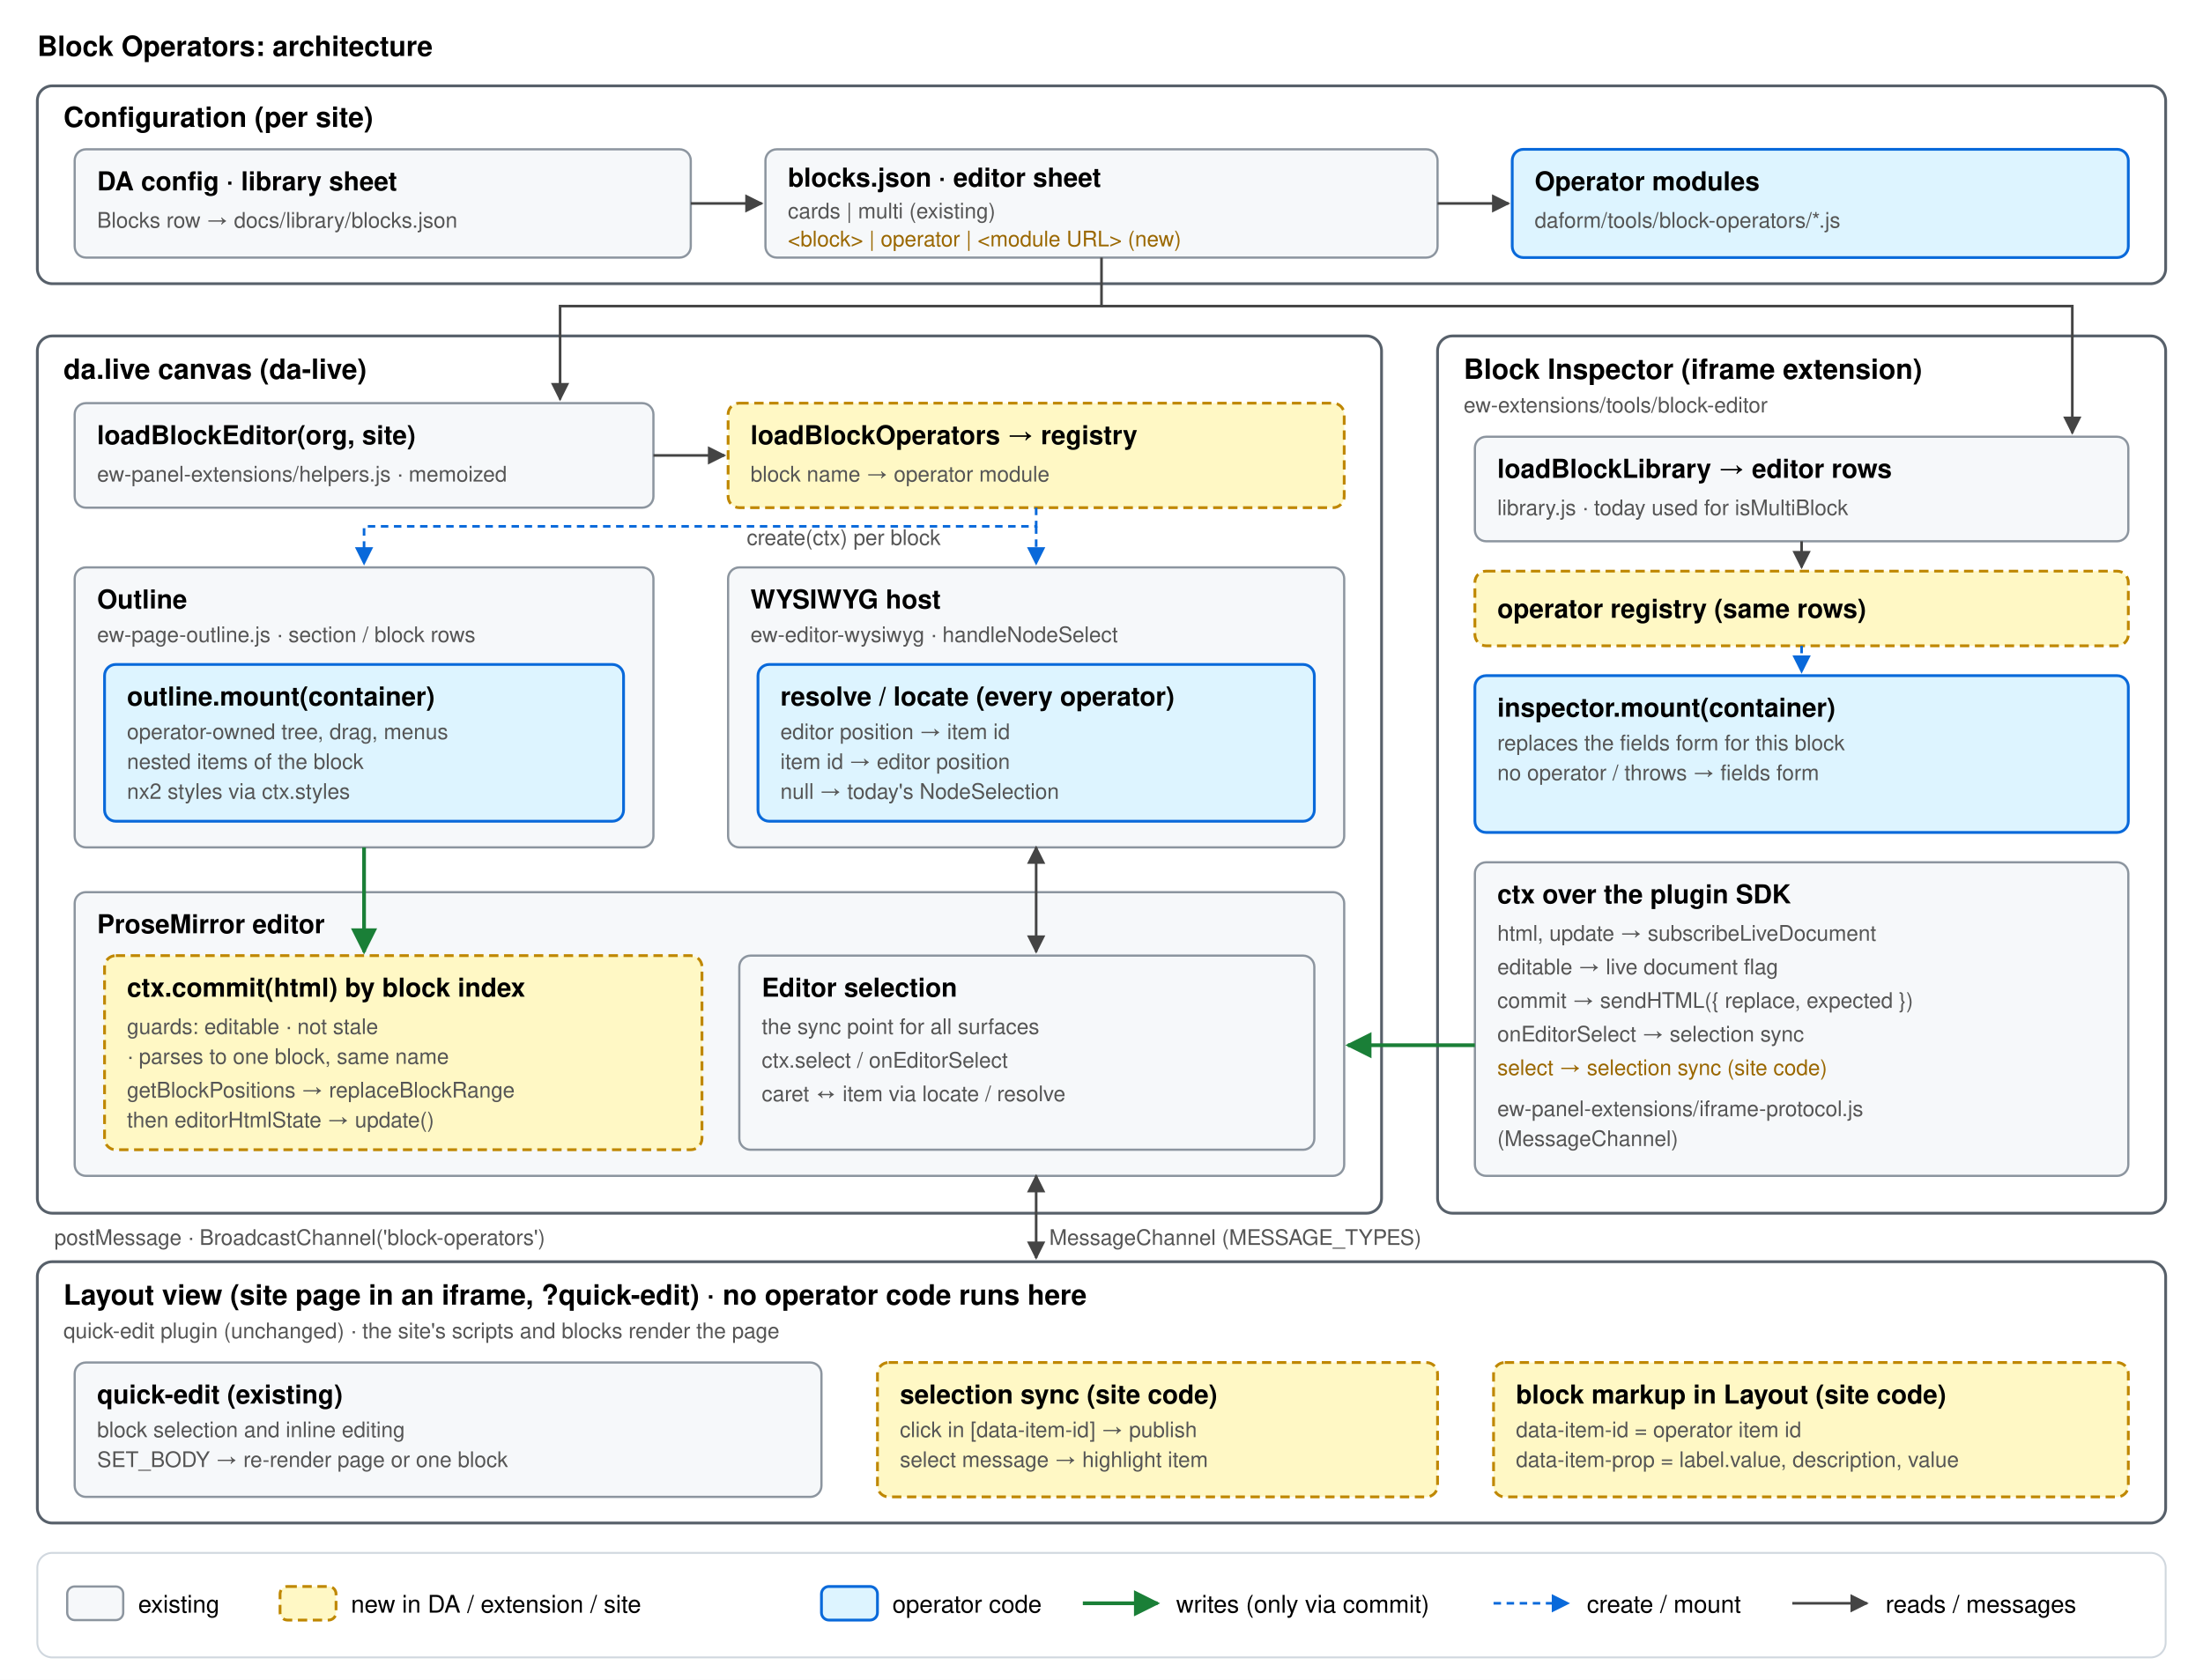
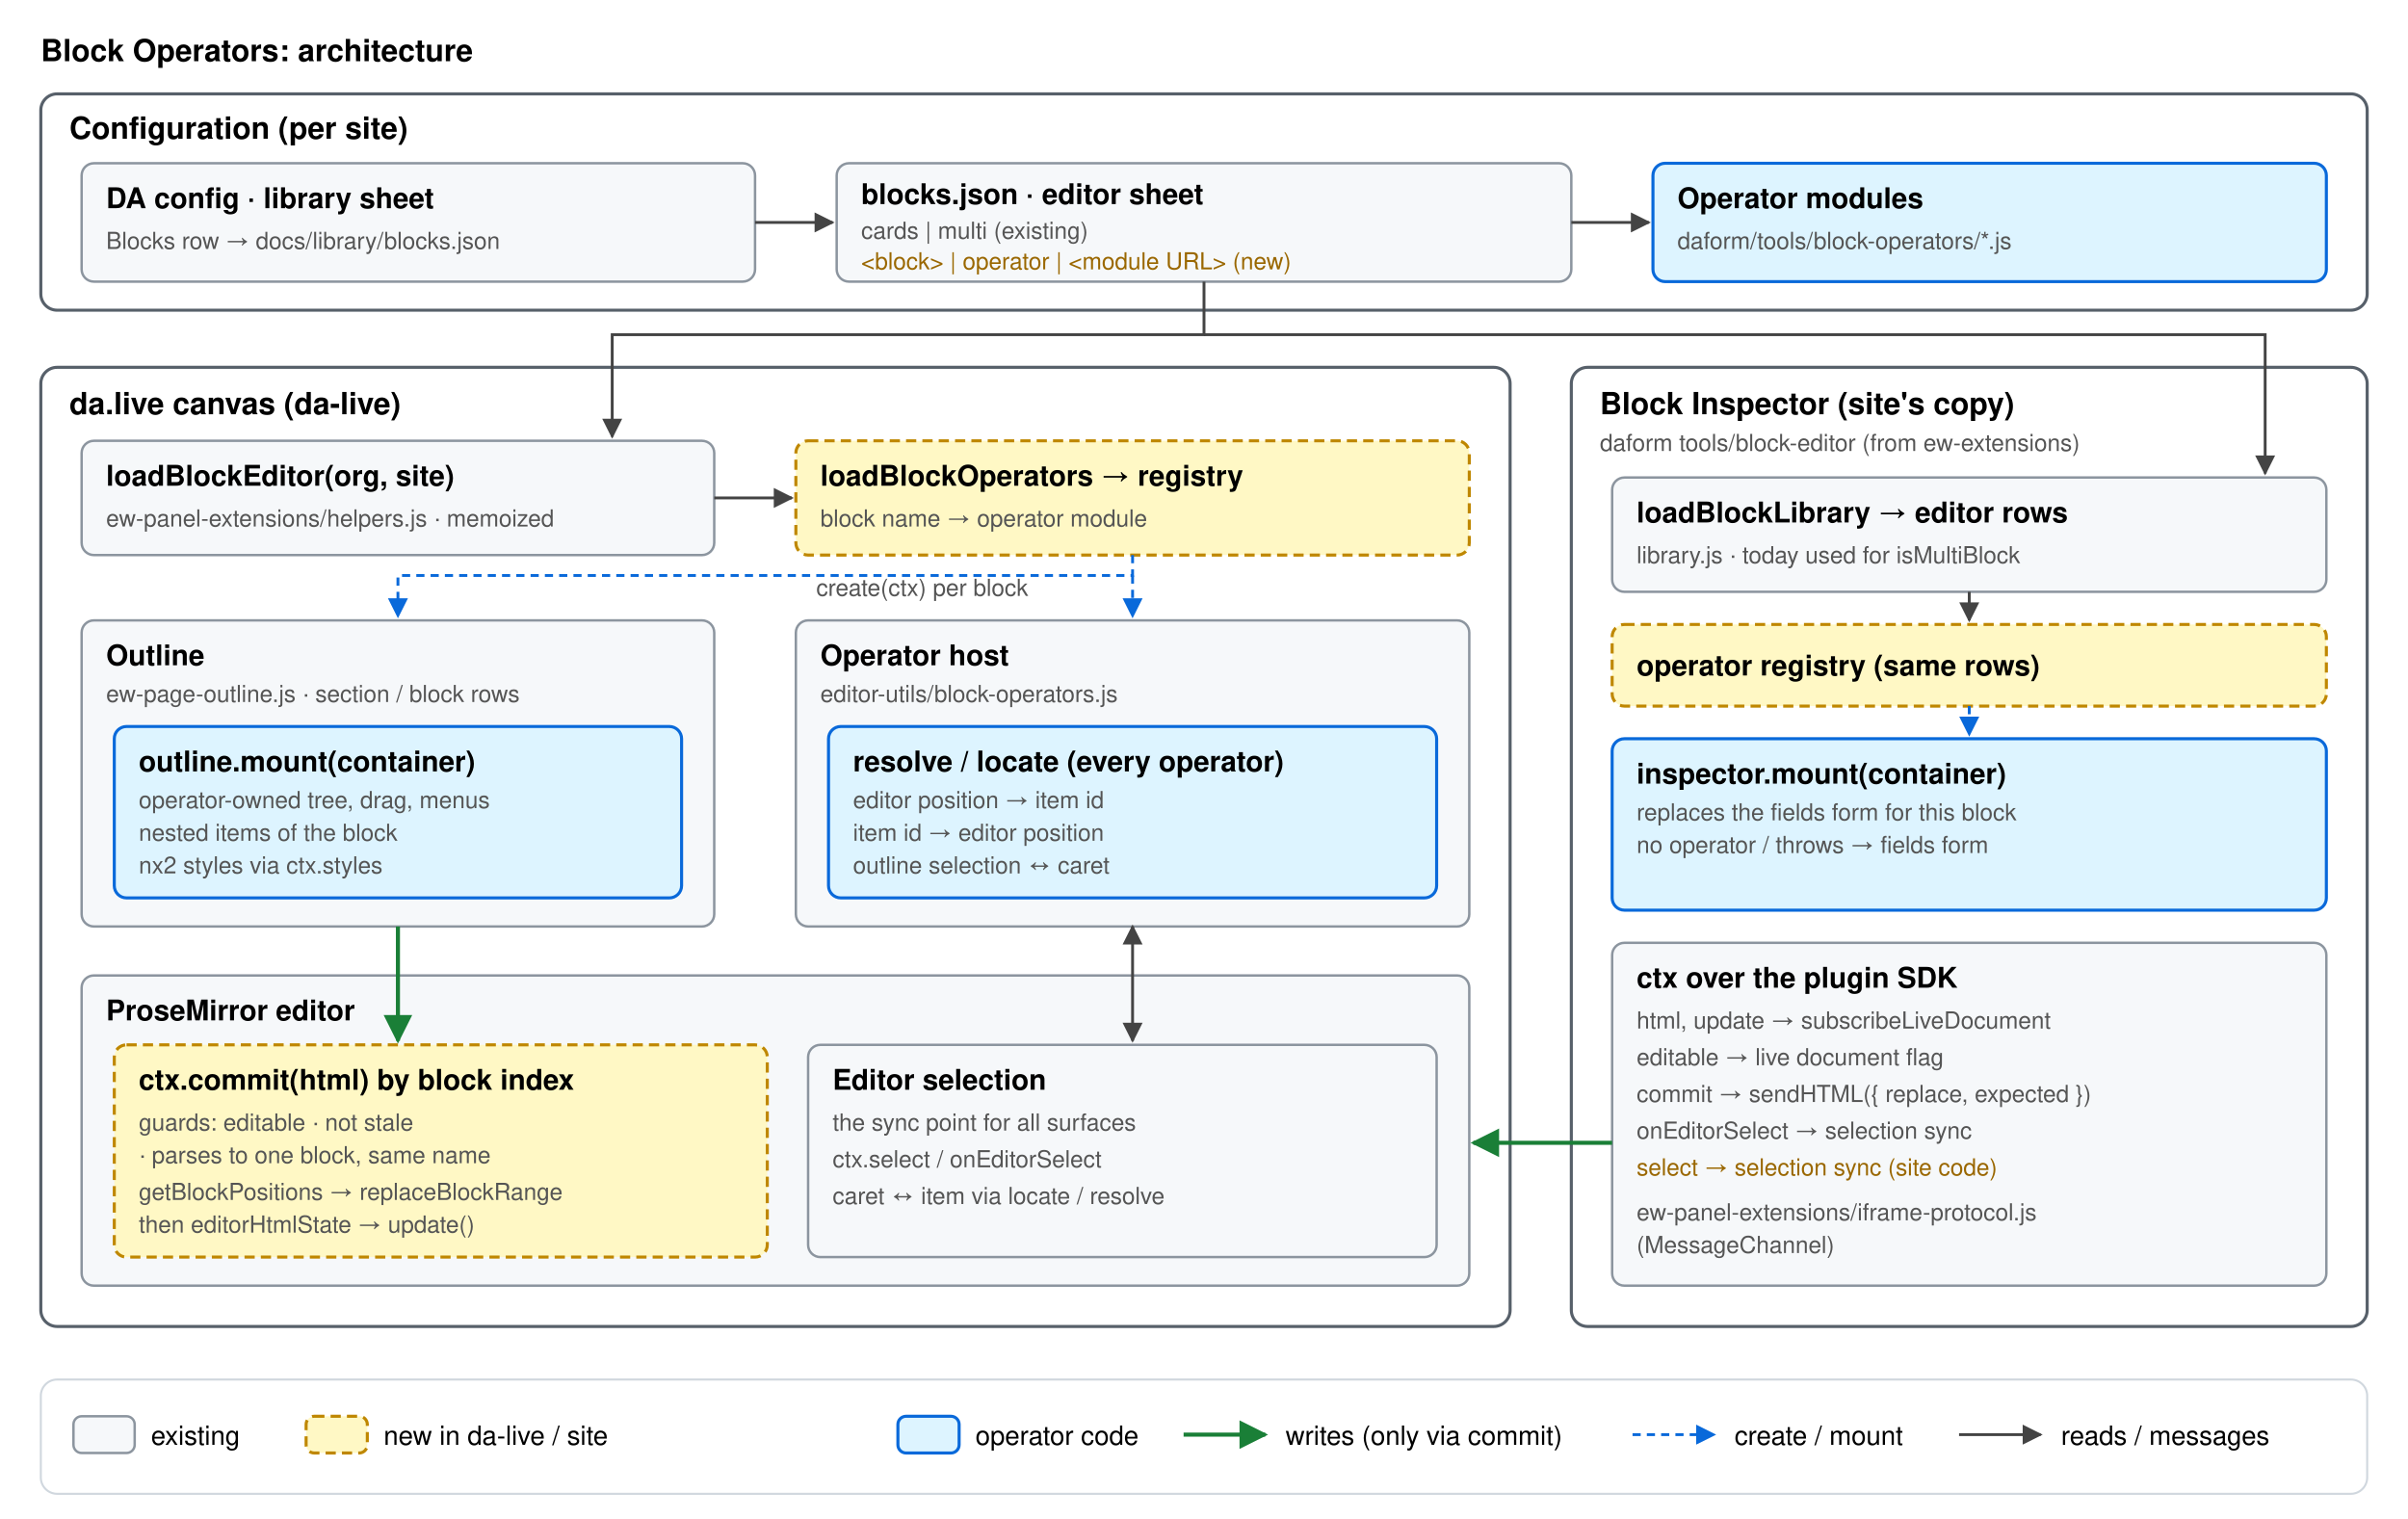
- <svg xmlns="http://www.w3.org/2000/svg" viewBox="0 0 1180 900" font-family="-apple-system, Segoe UI, Helvetica, Arial, sans-serif" font-size="13">
+ <svg xmlns="http://www.w3.org/2000/svg" viewBox="0 0 1180 744" font-family="-apple-system, Segoe UI, Helvetica, Arial, sans-serif" font-size="13">
  <defs>
    <marker id="a" viewBox="0 0 10 10" refX="9" refY="5" markerWidth="7" markerHeight="7" orient="auto-start-reverse">
      <path d="M0,0 L10,5 L0,10 z" fill="#444" />
    </marker>
    <marker id="g" viewBox="0 0 10 10" refX="9" refY="5" markerWidth="7" markerHeight="7" orient="auto-start-reverse">
      <path d="M0,0 L10,5 L0,10 z" fill="#1a7f37" />
    </marker>
    <marker id="b" viewBox="0 0 10 10" refX="9" refY="5" markerWidth="7" markerHeight="7" orient="auto-start-reverse">
      <path d="M0,0 L10,5 L0,10 z" fill="#0969da" />
    </marker>
    <style>
      .t{font-weight:600;font-size:14px}
      .h{font-weight:700;font-size:15px}
      .s{fill:#555;font-size:11.5px}
      .n{fill:#9a6700;font-size:11.5px}
      .new{fill:#fff8c5;stroke:#bf8700;stroke-width:1.5;stroke-dasharray:5 3}
      .ex{fill:#f6f8fa;stroke:#8c959f;stroke-width:1.2}
      .grp{fill:#fff;stroke:#57606a;stroke-width:1.5}
      .op{fill:#ddf4ff;stroke:#0969da;stroke-width:1.5}
      .ln{stroke:#444;stroke-width:1.4;fill:none}
      .w{stroke:#1a7f37;stroke-width:2;fill:none}
      .r{stroke:#0969da;stroke-width:1.4;fill:none;stroke-dasharray:4 3}
    </style>
  </defs>
  <rect width="1180" height="900" fill="#fff" />
  <text x="20" y="30" class="h" font-size="18">Block Operators: architecture</text>
  <rect x="20" y="46" width="1140" height="106" rx="8" class="grp" />
  <text x="34" y="68" class="h">Configuration (per site)</text>
  <rect x="40" y="80" width="330" height="58" rx="6" class="ex" />
  <text x="52" y="102" class="t">DA config · library sheet</text>
  <text x="52" y="122" class="s">Blocks row → docs/library/blocks.json</text>
  <rect x="410" y="80" width="360" height="58" rx="6" class="ex" />
  <text x="422" y="100" class="t">blocks.json · editor sheet</text>
  <text x="422" y="117" class="s">cards | multi  (existing)</text>
  <text x="422" y="132" class="n">&lt;block&gt; | operator | &lt;module URL&gt;  (new)</text>
  <rect x="810" y="80" width="330" height="58" rx="6" class="op" />
  <text x="822" y="102" class="t">Operator modules</text>
  <text x="822" y="122" class="s">daform/tools/block-operators/*.js</text>
  <path d="M370 109 H408" class="ln" marker-end="url(#a)" />
  <path d="M770 109 H808" class="ln" marker-end="url(#a)" />
  <rect x="20" y="180" width="720" height="470" rx="8" class="grp" />
  <text x="34" y="203" class="h">da.live canvas (da-live)</text>
  <rect x="40" y="216" width="310" height="56" rx="6" class="ex" />
  <text x="52" y="238" class="t">loadBlockEditor(org, site)</text>
  <text x="52" y="258" class="s">ew-panel-extensions/helpers.js · memoized</text>
  <rect x="390" y="216" width="330" height="56" rx="6" class="new" />
  <text x="402" y="238" class="t">loadBlockOperators → registry</text>
  <text x="402" y="258" class="s">block name → operator module</text>
  <path d="M350 244 H388" class="ln" marker-end="url(#a)" />
  <text x="400" y="292" class="s" fill="#0969da">create(ctx) per block</text>
  <path d="M555 272 V282 H195 V302" class="r" marker-end="url(#b)" />
  <path d="M555 282 V302" class="r" marker-end="url(#b)" />
  <rect x="40" y="304" width="310" height="150" rx="6" class="ex" />
  <text x="52" y="326" class="t">Outline</text>
  <text x="52" y="344" class="s">ew-page-outline.js · section / block rows</text>
  <rect x="56" y="356" width="278" height="84" rx="6" class="op" />
  <text x="68" y="378" class="t">outline.mount(container)</text>
  <text x="68" y="396" class="s">operator-owned tree, drag, menus</text>
  <text x="68" y="412" class="s">nested items of the block</text>
  <text x="68" y="428" class="s">nx2 styles via ctx.styles</text>
  <rect x="390" y="304" width="330" height="150" rx="6" class="ex" />
-   <text x="402" y="326" class="t">WYSIWYG host</text>
-   <text x="402" y="344" class="s">ew-editor-wysiwyg · handleNodeSelect</text>
+   <text x="402" y="326" class="t">Operator host</text>
+   <text x="402" y="344" class="s">editor-utils/block-operators.js</text>
  <rect x="406" y="356" width="298" height="84" rx="6" class="op" />
  <text x="418" y="378" class="t">resolve / locate (every operator)</text>
  <text x="418" y="396" class="s">editor position → item id</text>
  <text x="418" y="412" class="s">item id → editor position</text>
-   <text x="418" y="428" class="s">null → today's NodeSelection</text>
+   <text x="418" y="428" class="s">outline selection ↔ caret</text>
  <rect x="40" y="478" width="680" height="152" rx="6" class="ex" />
  <text x="52" y="500" class="t">ProseMirror editor</text>
  <rect x="56" y="512" width="320" height="104" rx="6" class="new" />
  <text x="68" y="534" class="t">ctx.commit(html) by block index</text>
  <text x="68" y="554" class="s">guards: editable · not stale</text>
  <text x="68" y="570" class="s">· parses to one block, same name</text>
  <text x="68" y="588" class="s">getBlockPositions → replaceBlockRange</text>
  <text x="68" y="604" class="s">then editorHtmlState → update()</text>
  <rect x="396" y="512" width="308" height="104" rx="6" class="ex" />
  <text x="408" y="534" class="t">Editor selection</text>
  <text x="408" y="554" class="s">the sync point for all surfaces</text>
  <text x="408" y="572" class="s">ctx.select / onEditorSelect</text>
  <text x="408" y="590" class="s">caret ↔ item via locate / resolve</text>
  <path d="M195 454 V510" class="w" marker-end="url(#g)" />
  <path d="M555 454 V510" class="ln" marker-end="url(#a)" marker-start="url(#a)" />
  <rect x="770" y="180" width="390" height="470" rx="8" class="grp" />
-   <text x="784" y="203" class="h">Block Inspector (iframe extension)</text>
-   <text x="784" y="221" class="s">ew-extensions/tools/block-editor</text>
+   <text x="784" y="203" class="h">Block Inspector (site's copy)</text>
+   <text x="784" y="221" class="s">daform tools/block-editor (from ew-extensions)</text>
  <rect x="790" y="234" width="350" height="56" rx="6" class="ex" />
  <text x="802" y="256" class="t">loadBlockLibrary → editor rows</text>
  <text x="802" y="276" class="s">library.js · today used for isMultiBlock</text>
  <rect x="790" y="306" width="350" height="40" rx="6" class="new" />
  <text x="802" y="331" class="t">operator registry (same rows)</text>
  <path d="M965 290 V304" class="ln" marker-end="url(#a)" />
  <rect x="790" y="362" width="350" height="84" rx="6" class="op" />
  <text x="802" y="384" class="t">inspector.mount(container)</text>
  <text x="802" y="402" class="s">replaces the fields form for this block</text>
  <text x="802" y="418" class="s">no operator / throws → fields form</text>
  <path d="M965 346 V360" class="r" marker-end="url(#b)" />
  <rect x="790" y="462" width="350" height="168" rx="6" class="ex" />
  <text x="802" y="484" class="t">ctx over the plugin SDK</text>
  <text x="802" y="504" class="s">html, update → subscribeLiveDocument</text>
  <text x="802" y="522" class="s">editable → live document flag</text>
  <text x="802" y="540" class="s">commit → sendHTML({ replace, expected })</text>
  <text x="802" y="558" class="s">onEditorSelect → selection sync</text>
  <text x="802" y="576" class="n">select → selection sync (site code)</text>
  <text x="802" y="598" class="s">ew-panel-extensions/iframe-protocol.js</text>
  <text x="802" y="614" class="s">(MessageChannel)</text>
  <path d="M790 560 H722" class="w" marker-end="url(#g)" />
-   <rect x="20" y="676" width="1140" height="140" rx="8" class="grp" />
-   <text x="34" y="699" class="h">Layout view (site page in an iframe, ?quick-edit) · no operator code runs here</text>
-   <text x="34" y="717" class="s">quick-edit plugin (unchanged) · the site's scripts and blocks render the page</text>
-   <rect x="40" y="730" width="400" height="72" rx="6" class="ex" />
-   <text x="52" y="752" class="t">quick-edit (existing)</text>
-   <text x="52" y="770" class="s">block selection and inline editing</text>
-   <text x="52" y="786" class="s">SET_BODY → re-render page or one block</text>
-   <rect x="470" y="730" width="300" height="72" rx="6" class="new" />
-   <text x="482" y="752" class="t">selection sync (site code)</text>
-   <text x="482" y="770" class="s">click in [data-item-id] → publish</text>
-   <text x="482" y="786" class="s">select message → highlight item</text>
-   <rect x="800" y="730" width="340" height="72" rx="6" class="new" />
-   <text x="812" y="752" class="t">block markup in Layout (site code)</text>
-   <text x="812" y="770" class="s">data-item-id = operator item id</text>
-   <text x="812" y="786" class="s">data-item-prop = label.value, description, value</text>
-   <path d="M555 630 V674" class="ln" marker-end="url(#a)" marker-start="url(#a)" />
-   <text x="562" y="667" class="s">MessageChannel (MESSAGE_TYPES)</text>
-   <text x="292" y="667" class="s" text-anchor="end">postMessage · BroadcastChannel('block-operators')</text>
  <path d="M590 138 V164 H300 V214" class="ln" marker-end="url(#a)" />
  <path d="M590 164 H1110 V232" class="ln" marker-end="url(#a)" />
-   <rect x="20" y="832" width="1140" height="56" rx="8" fill="#fff" stroke="#d0d7de" />
-   <rect x="36" y="850" width="30" height="18" rx="4" class="ex" />
-   <text x="74" y="864">existing</text>
-   <rect x="150" y="850" width="30" height="18" rx="4" class="new" />
-   <text x="188" y="864">new in DA / extension / site</text>
-   <rect x="440" y="850" width="30" height="18" rx="4" class="op" />
-   <text x="478" y="864">operator code</text>
-   <path d="M580 859 H620" class="w" marker-end="url(#g)" />
-   <text x="630" y="864">writes (only via commit)</text>
-   <path d="M800 859 H840" class="r" marker-end="url(#b)" />
-   <text x="850" y="864">create / mount</text>
-   <path d="M960 859 H1000" class="ln" marker-end="url(#a)" />
-   <text x="1010" y="864">reads / messages</text>
+   <rect x="20" y="676" width="1140" height="56" rx="8" fill="#fff" stroke="#d0d7de" />
+   <rect x="36" y="694" width="30" height="18" rx="4" class="ex" />
+   <text x="74" y="708">existing</text>
+   <rect x="150" y="694" width="30" height="18" rx="4" class="new" />
+   <text x="188" y="708">new in da-live / site</text>
+   <rect x="440" y="694" width="30" height="18" rx="4" class="op" />
+   <text x="478" y="708">operator code</text>
+   <path d="M580 703 H620" class="w" marker-end="url(#g)" />
+   <text x="630" y="708">writes (only via commit)</text>
+   <path d="M800 703 H840" class="r" marker-end="url(#b)" />
+   <text x="850" y="708">create / mount</text>
+   <path d="M960 703 H1000" class="ln" marker-end="url(#a)" />
+   <text x="1010" y="708">reads / messages</text>
</svg>
